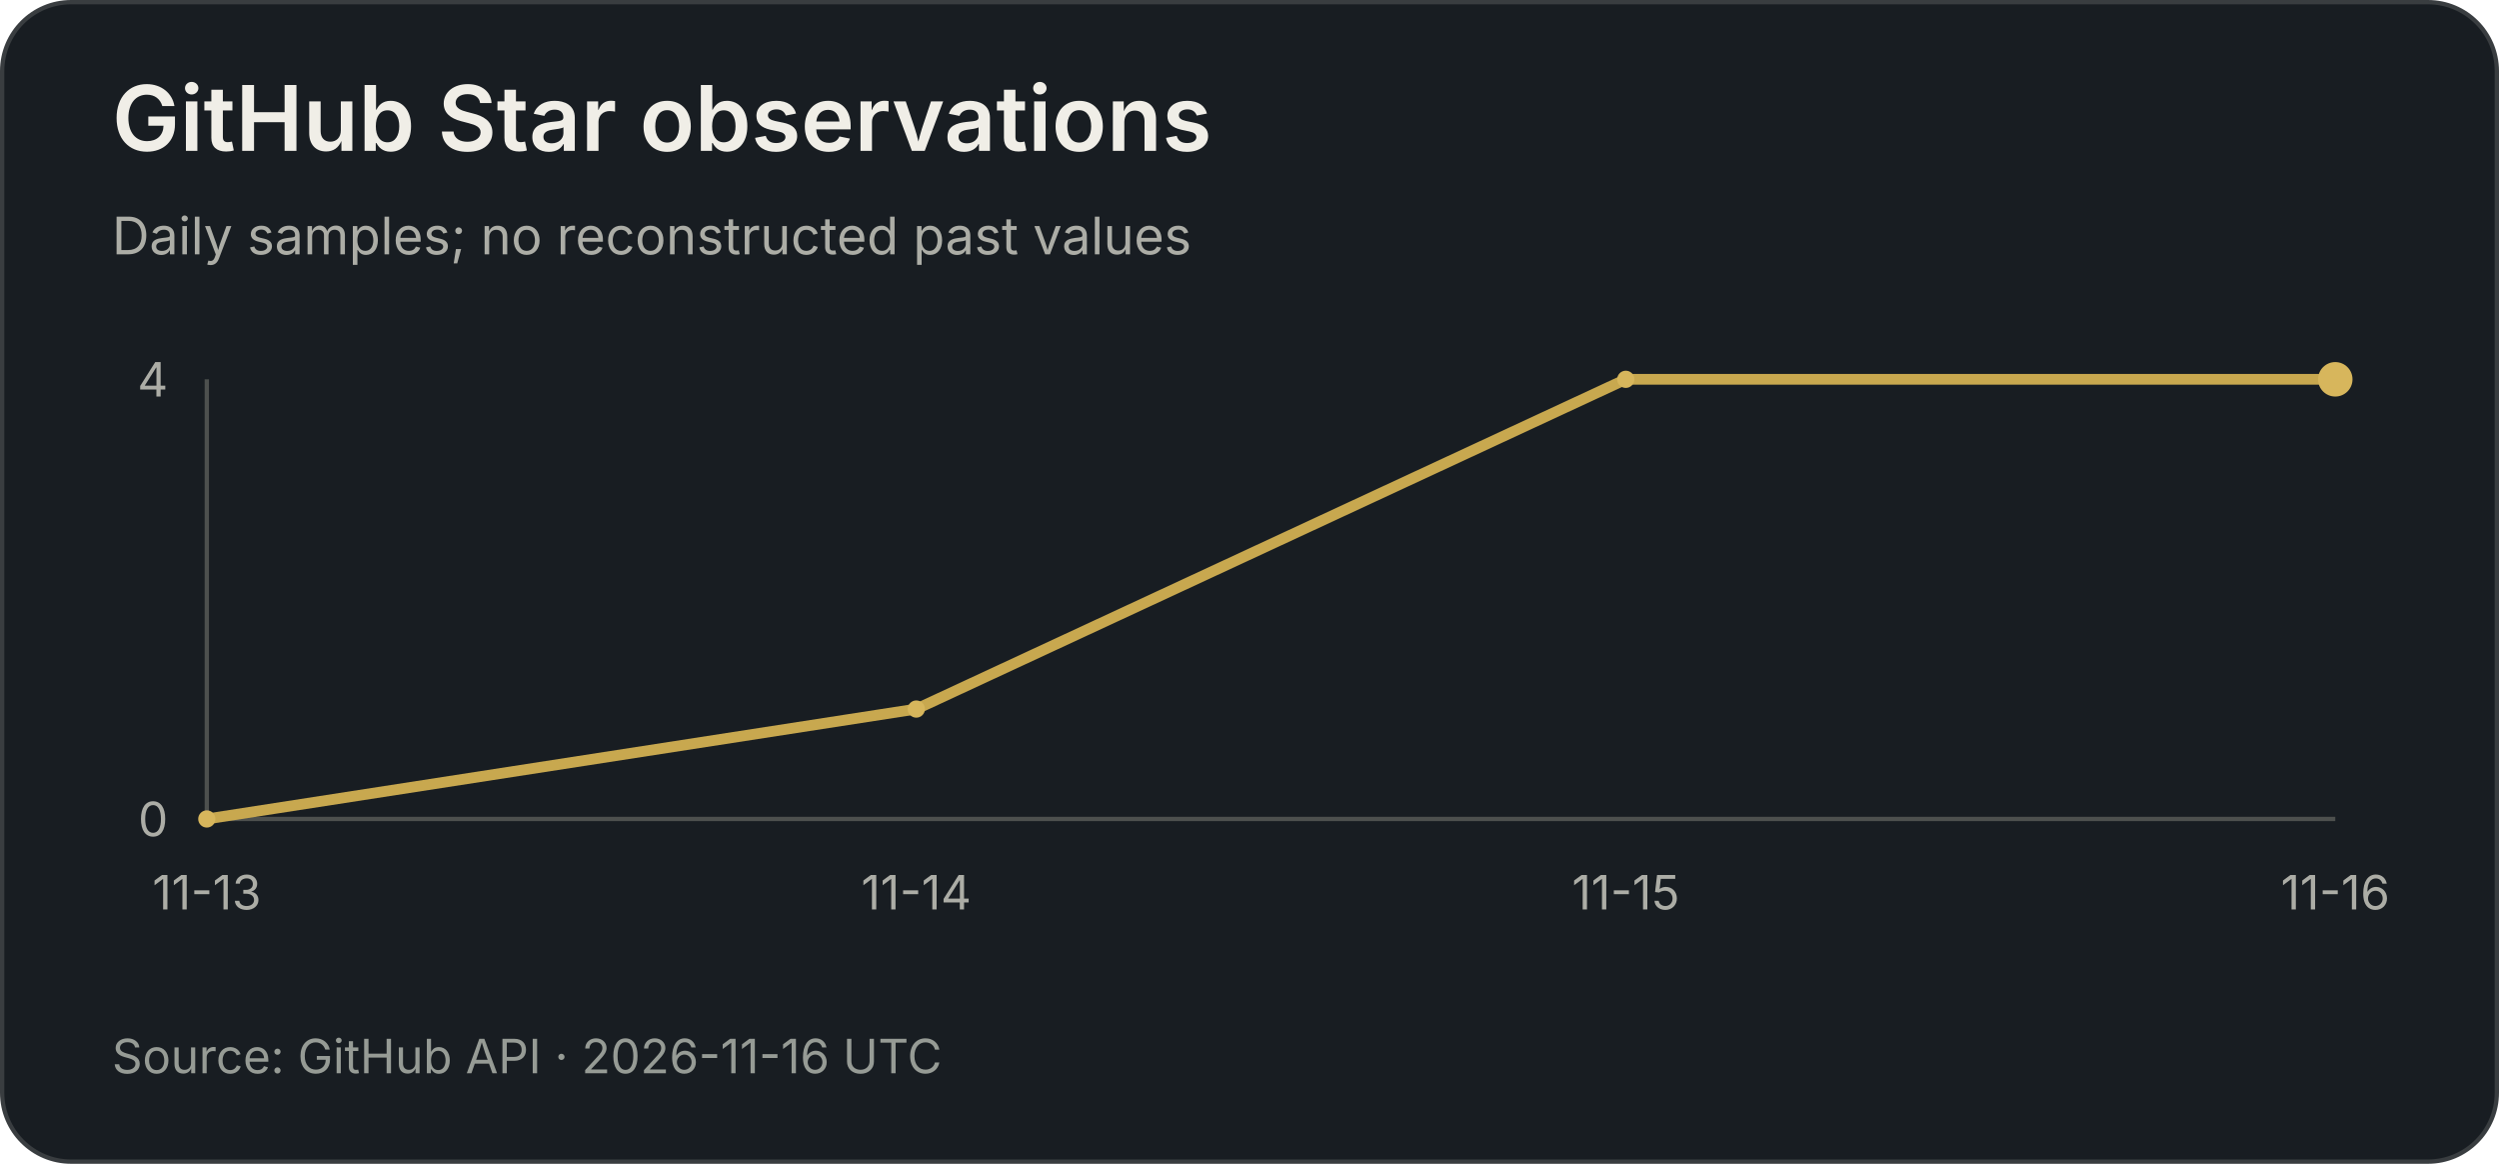
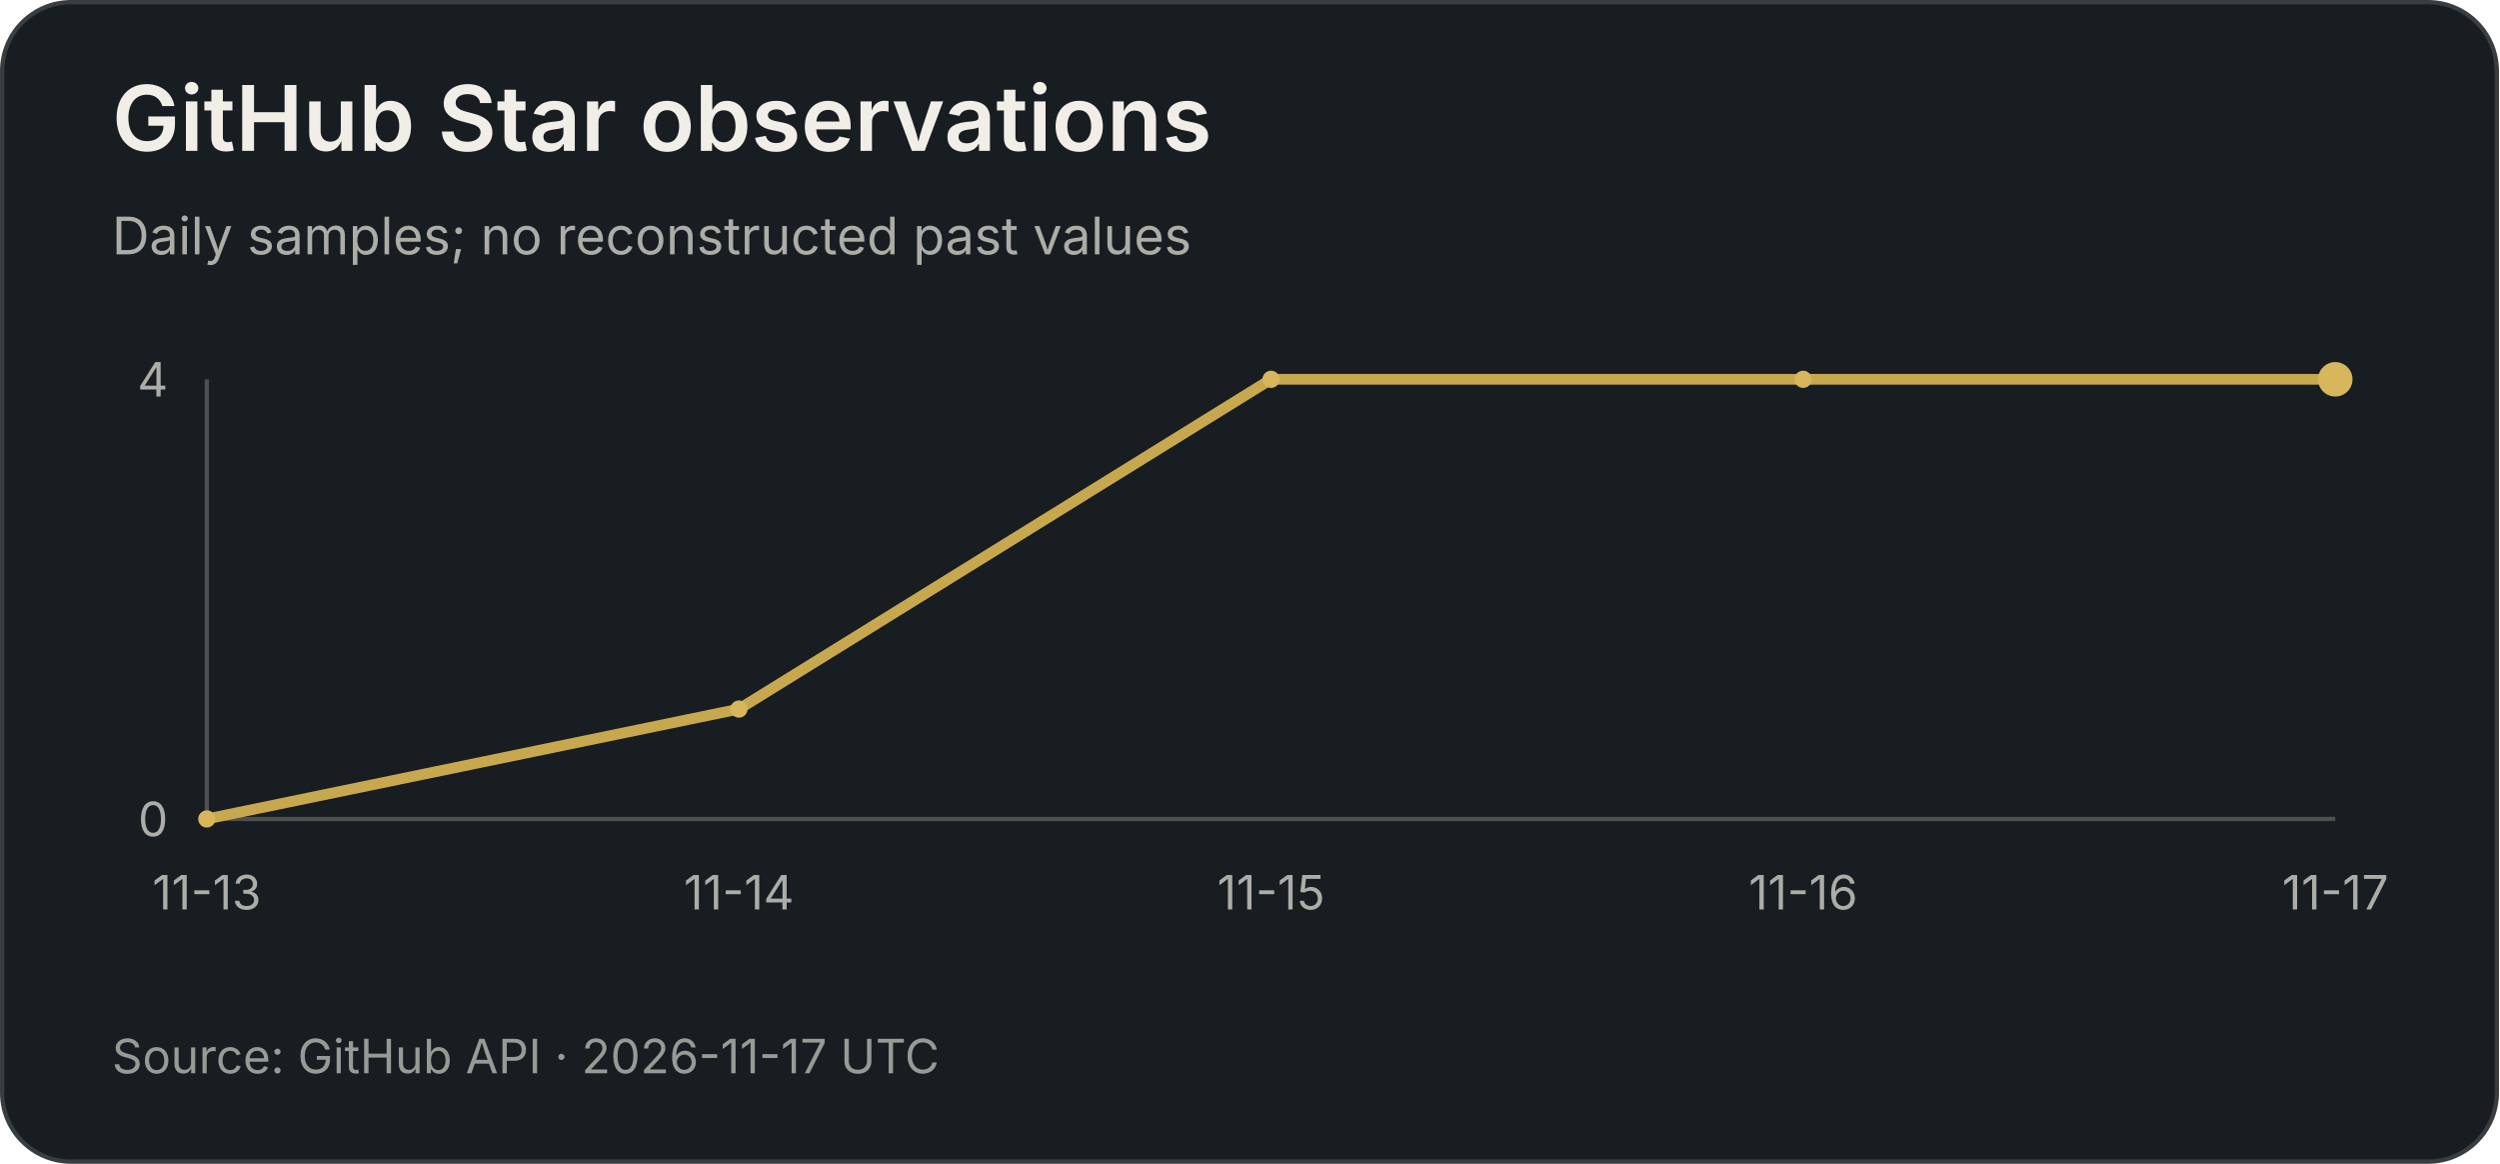
<svg xmlns="http://www.w3.org/2000/svg" width="580" height="270" viewBox="0 0 580 270" role="img" aria-label="GitHub Star observations">
  <rect x=".5" y=".5" width="579" height="269" rx="16" fill="#181d22" stroke="#393d40" />
  <g font-family="-apple-system,BlinkMacSystemFont,Segoe UI,sans-serif">
    <text x="26" y="35" fill="#f0eee7" font-size="21" font-weight="600">GitHub Star observations</text>
    <text x="26" y="59" fill="#acada6" font-size="12">Daily samples; no reconstructed past values</text>
    <path d="M48 88V190H542" fill="none" stroke="#4d504e" />
    <text x="39" y="92" text-anchor="end" fill="#acada6" font-size="11">4</text>
    <text x="39" y="194" text-anchor="end" fill="#acada6" font-size="11">0</text>
-     <polyline points="48,190 212.667,164.5 377.333,88 542,88" fill="none" stroke="#c8a84f" stroke-width="2.5" />
+     <polyline points="48,190 171.5,164.5 295,88 418.5,88 542,88" fill="none" stroke="#c8a84f" stroke-width="2.5" />
    <circle cx="48" cy="190" r="2" fill="#d7b65c" />
-     <circle cx="212.667" cy="164.5" r="2" fill="#d7b65c" />
-     <circle cx="377.333" cy="88" r="2" fill="#d7b65c" />
+     <circle cx="171.5" cy="164.5" r="2" fill="#d7b65c" />
+     <circle cx="295" cy="88" r="2" fill="#d7b65c" />
+     <circle cx="418.5" cy="88" r="2" fill="#d7b65c" />
    <circle cx="542" cy="88" r="4" fill="#d7b65c" />
    <text x="48" y="211" text-anchor="middle" fill="#acada6" font-size="11">11-13</text>
-     <text x="212.667" y="211" text-anchor="middle" fill="#acada6" font-size="11">11-14</text>
-     <text x="377.333" y="211" text-anchor="middle" fill="#acada6" font-size="11">11-15</text>
-     <text x="542" y="211" text-anchor="middle" fill="#acada6" font-size="11">11-16</text>
-     <text x="26" y="249" fill="#969b95" font-size="11">Source: GitHub API · 2026-11-16 UTC</text>
+     <text x="171.5" y="211" text-anchor="middle" fill="#acada6" font-size="11">11-14</text>
+     <text x="295" y="211" text-anchor="middle" fill="#acada6" font-size="11">11-15</text>
+     <text x="418.5" y="211" text-anchor="middle" fill="#acada6" font-size="11">11-16</text>
+     <text x="542" y="211" text-anchor="middle" fill="#acada6" font-size="11">11-17</text>
+     <text x="26" y="249" fill="#969b95" font-size="11">Source: GitHub API · 2026-11-17 UTC</text>
  </g>
</svg>
